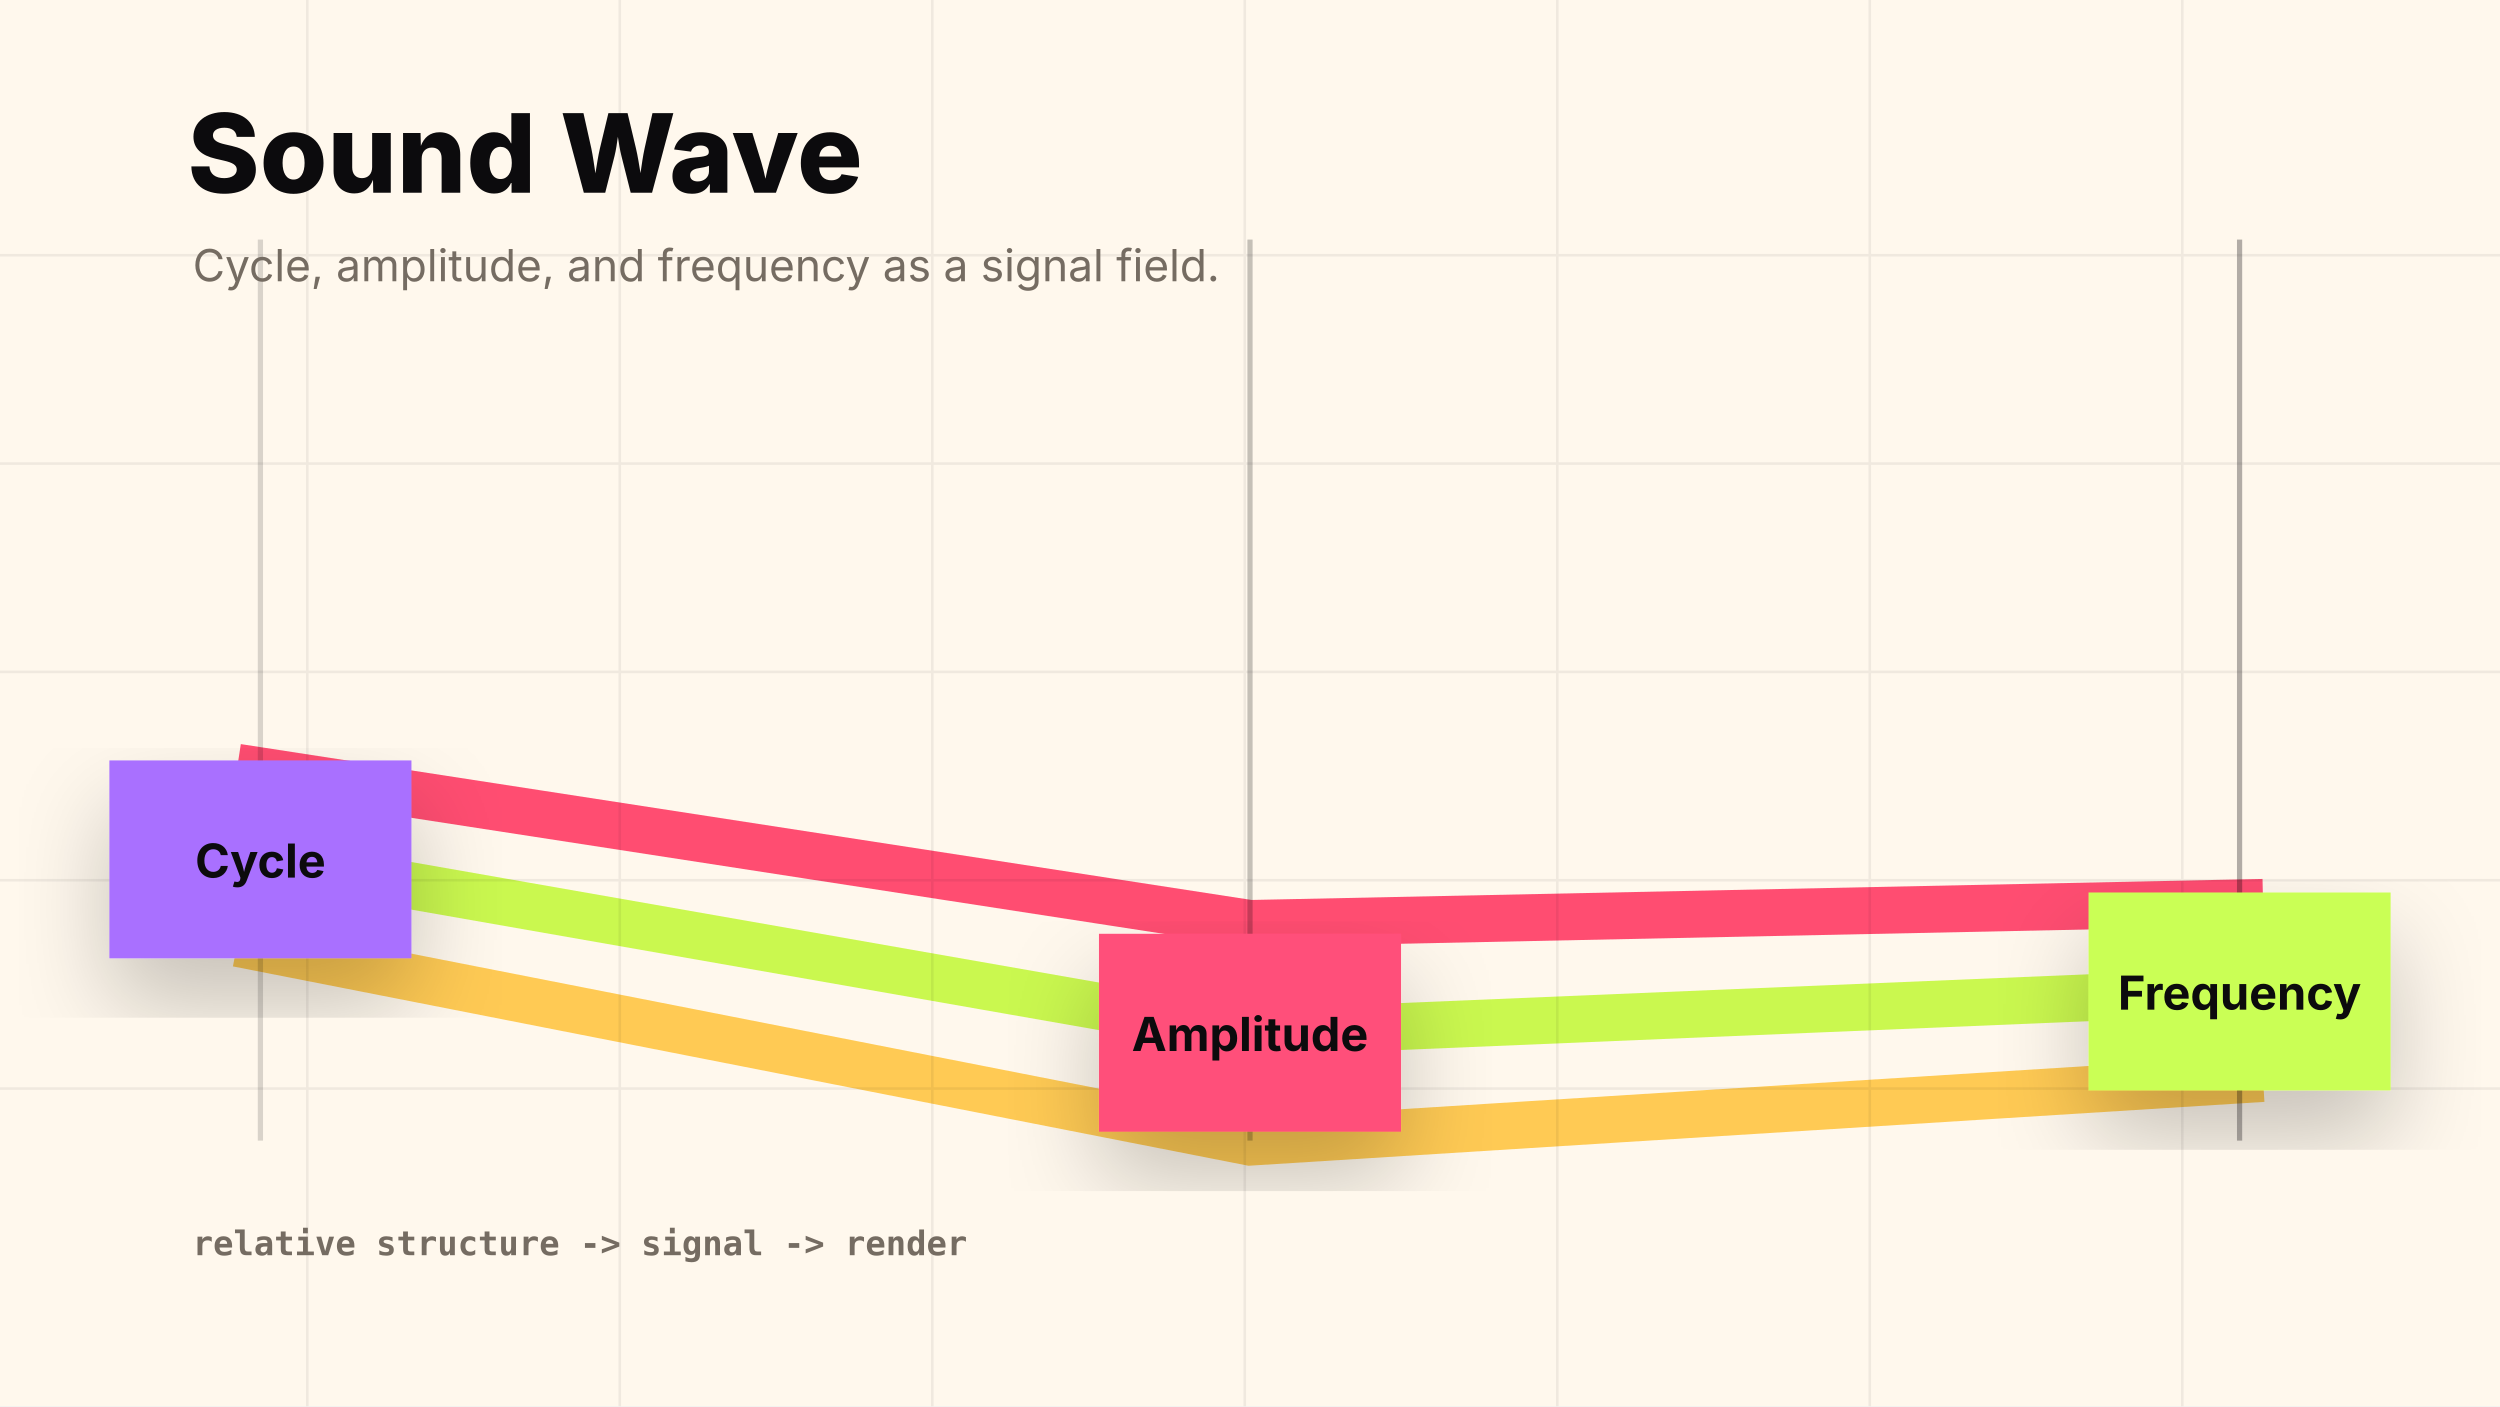
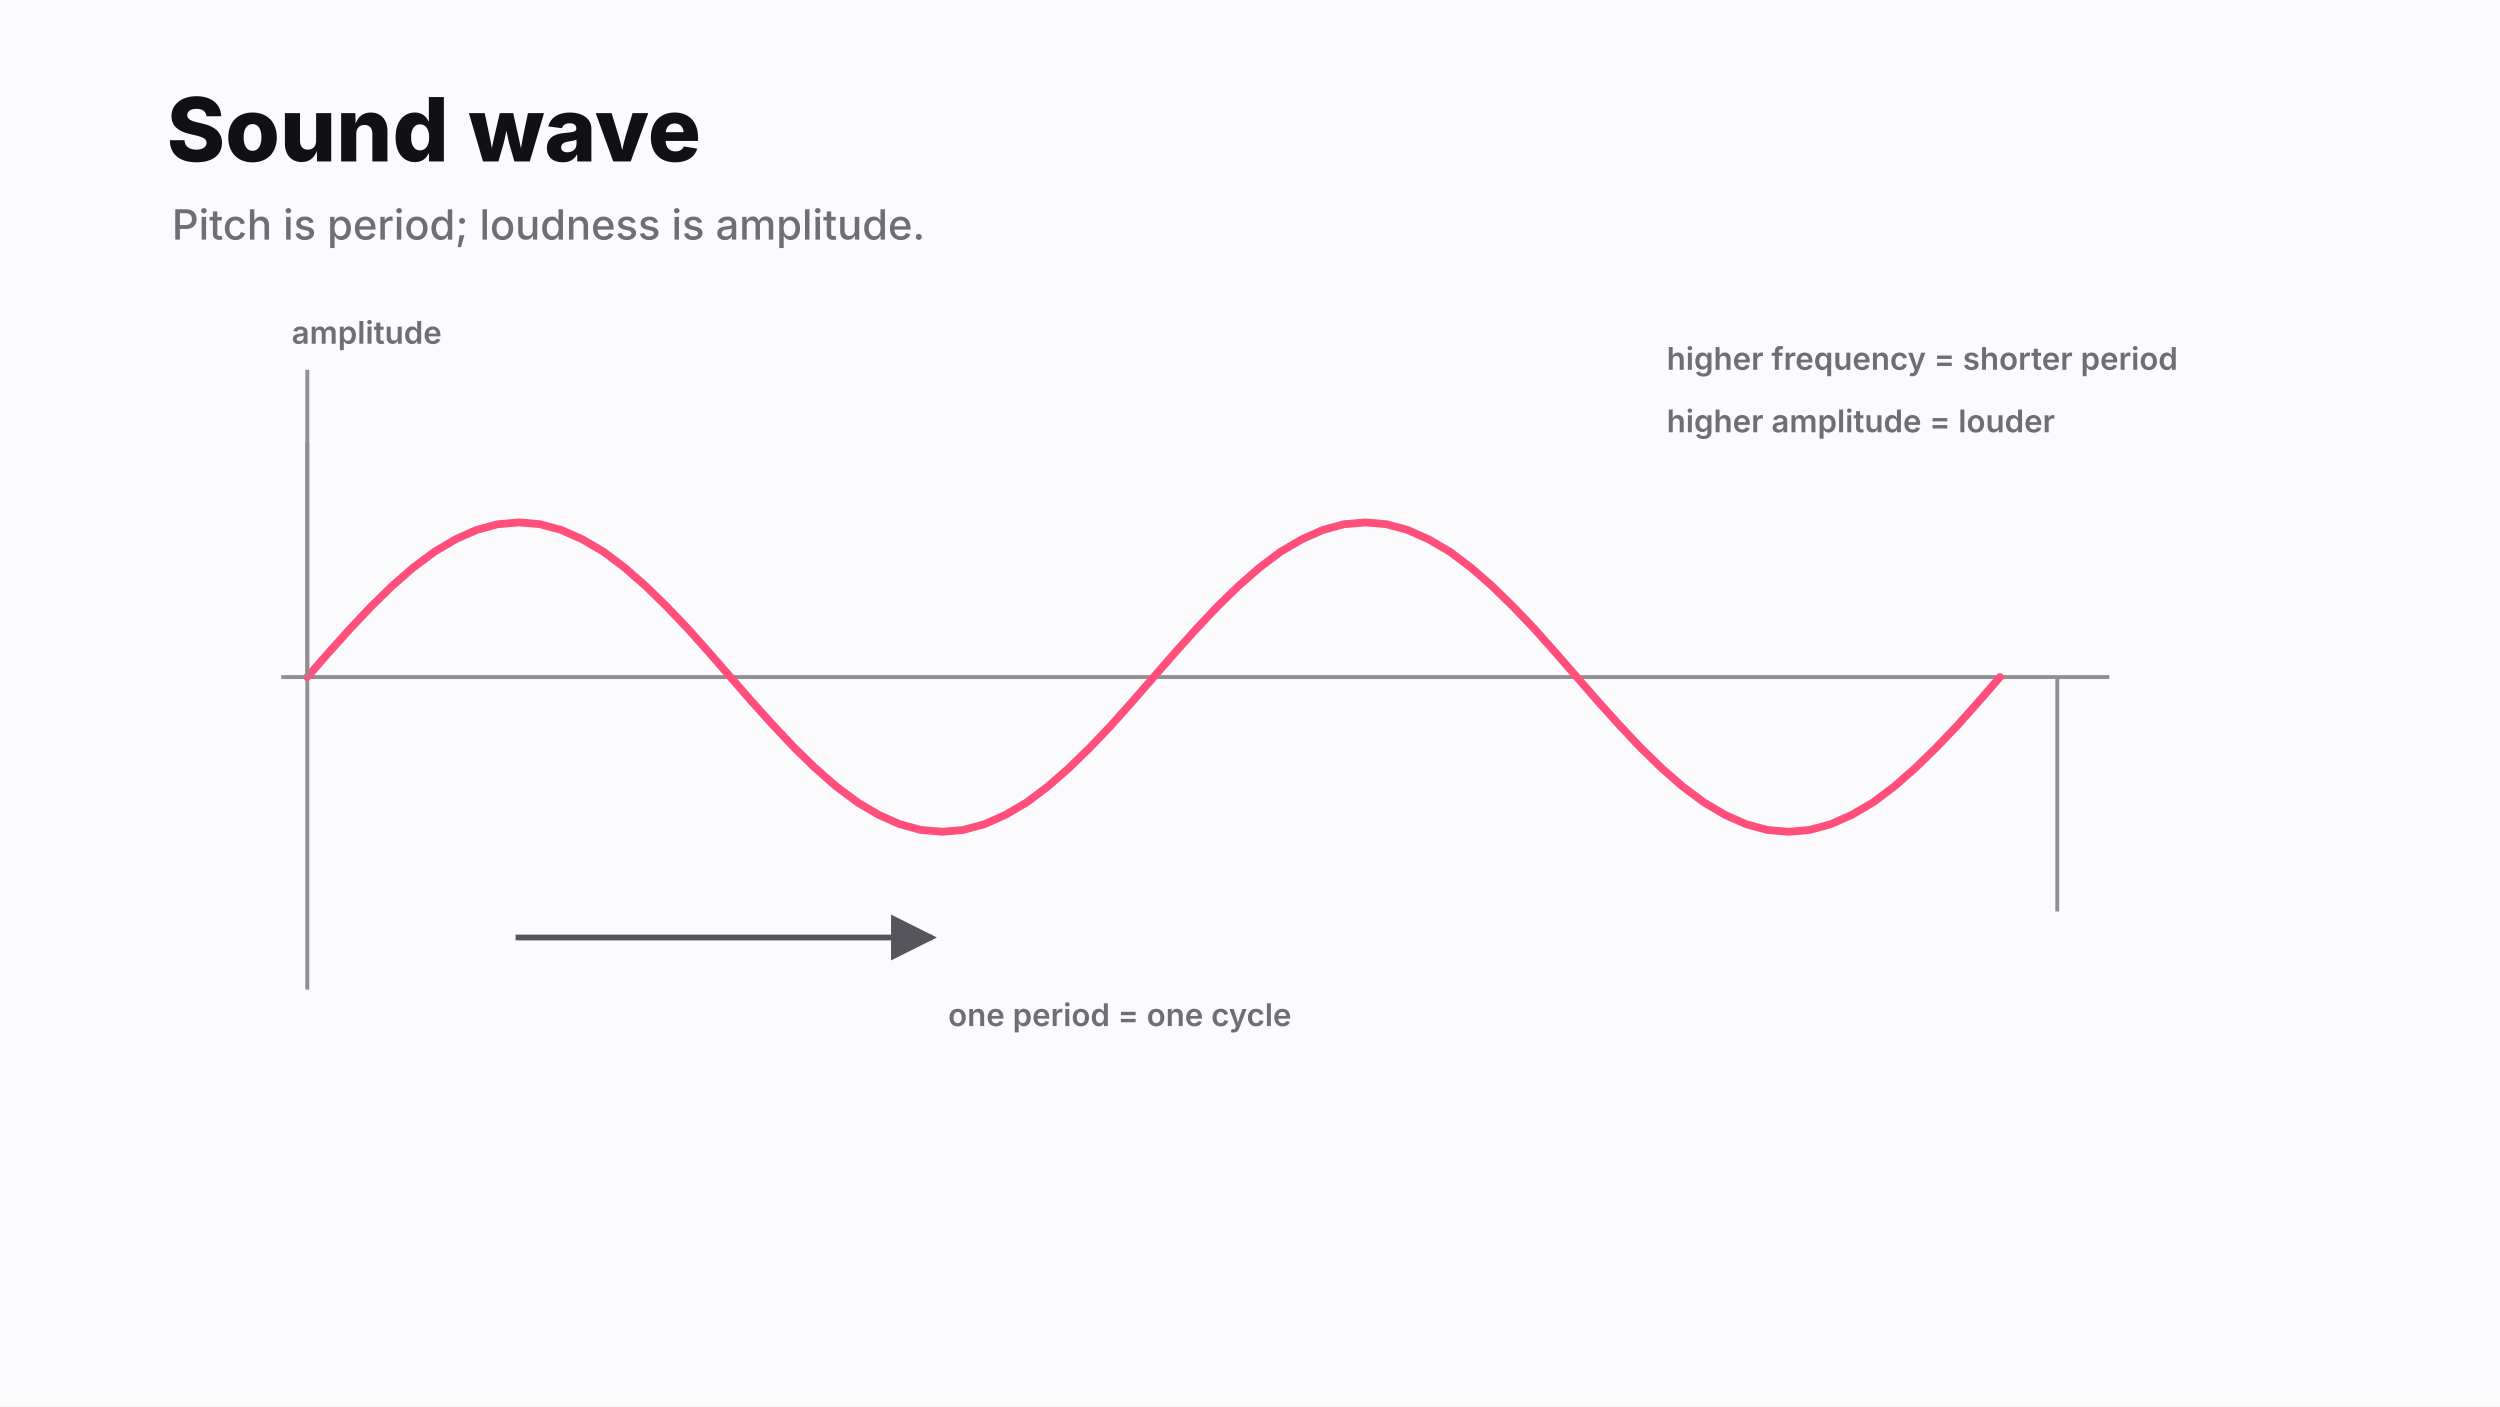
<svg xmlns="http://www.w3.org/2000/svg" viewBox="0 0 960 540" role="img" aria-labelledby="title desc">
+   <defs>
+     <marker id="arrow" viewBox="0 0 10 10" refX="9" refY="5" markerWidth="8" markerHeight="8" orient="auto">
+       <path d="M 0 0 L 10 5 L 0 10 Z" fill="context-stroke" />
+     </marker>
+   </defs>
  <style>
-   :root{color-scheme:light dark}.bg{fill:#fff8ed}.grid{stroke:#0c0b0d;stroke-opacity:.06}.ink{fill:#0c0b0d}.muted{fill:#756c62}.rail{fill:none;stroke-linecap:square;stroke-width:18;mix-blend-mode:multiply}.r0{stroke:#ff4f7a}.r1{stroke:#caff55}.r2{stroke:#ffd05a}.tick{fill:#0c0b0d}.node rect{filter:url(#soft)}.node text{fill:#0c0b0d;font:700 18px ui-sans-serif,-apple-system,BlinkMacSystemFont,'Segoe UI',sans-serif;text-anchor:middle}.mono{font:600 13px ui-monospace,SFMono-Regular,Menlo,monospace}@media(prefers-color-scheme:dark){.bg{fill:#08070a}.grid{stroke:#fff8ed;stroke-opacity:.07}.ink{fill:#fff8ed}.muted{fill:#b5aca1}.rail{mix-blend-mode:screen;opacity:.88}.tick{fill:#fff8ed}.node text{fill:#08070a}}
+ :root{color-scheme:light dark}.bg{fill:#fbfbfd}.panel{fill:#fff;stroke:#d8d8df}.soft{fill:#f2f2f7}.ink{fill:#17171b}.muted{fill:#6e6e73}.label{fill:#242428;font:650 16px -apple-system,BlinkMacSystemFont,"SF Pro Text","Segoe UI",sans-serif}.small{fill:#6e6e73;font:600 12px -apple-system,BlinkMacSystemFont,"SF Pro Text","Segoe UI",sans-serif}.title{fill:#111115;font:760 34px -apple-system,BlinkMacSystemFont,"SF Pro Display","Segoe UI",sans-serif}.desc{fill:#6e6e73;font:500 16px -apple-system,BlinkMacSystemFont,"SF Pro Text","Segoe UI",sans-serif}.mono{fill:#55555b;font:650 13px ui-monospace,SFMono-Regular,Menlo,monospace}.axis{stroke:#8e8e93;stroke-width:1.5}.arrow{stroke:#55555b;stroke-width:2.2;fill:none;marker-end:url(#arrow)}.line{fill:none;stroke:#17171b;stroke-width:3;stroke-linecap:round;stroke-linejoin:round}.hot{stroke:#ff4f7a}.mint{stroke:#00a887}.gold{stroke:#c78800}.violet{stroke:#8e6bff}.hotf{fill:#ff4f7a}.mintf{fill:#00a887}.goldf{fill:#f2a900}.violetf{fill:#8e6bff}.darkf{fill:#242428}.lightf{fill:#fff}.fade{opacity:.22}.fillHot{fill:#ff4f7a;opacity:.12}.fillMint{fill:#00a887;opacity:.13}.fillGold{fill:#f2a900;opacity:.16}.fillViolet{fill:#8e6bff;opacity:.13}.mid{text-anchor:middle}.right{text-anchor:end}@media(prefers-color-scheme:dark){.bg{fill:#08090d}.panel{fill:#121319;stroke:#2d2e36}.soft{fill:#1b1c23}.ink,.title{fill:#f5f5f7}.muted,.desc,.small,.mono{fill:#a1a1aa}.label{fill:#f1f1f4}.axis{stroke:#696a73}.arrow{stroke:#bbbcc6}.line{stroke:#f5f5f7}.darkf{fill:#f5f5f7}.lightf{fill:#121319}}
</style>
-   <defs>
-     <filter id="soft" x="-30%" y="-30%" width="160%" height="160%">
-       <feDropShadow dx="0" dy="18" stdDeviation="18" flood-color="#000" flood-opacity=".22" />
-     </filter>
-   </defs>
  <rect class="bg" width="960" height="540" />
-   <path class="grid" d="M0 98H960M0 178H960M0 258H960M0 338H960M0 418H960M118 0V540M238 0V540M358 0V540M478 0V540M598 0V540M718 0V540M838 0V540" />
-   <rect class="tick" x="99" y="92" width="2" height="346" opacity="0.16" />
-   <rect class="tick" x="479" y="92" width="2" height="346" opacity="0.24" />
-   <rect class="tick" x="859" y="92" width="2" height="346" opacity="0.32" />
-   <text class="ink" x="72" y="74" font-family="ui-sans-serif,-apple-system,BlinkMacSystemFont,'Segoe UI',sans-serif" font-size="42" font-weight="760">Sound Wave</text>
-   <text class="muted" x="74" y="108" font-family="ui-sans-serif,-apple-system,BlinkMacSystemFont,'Segoe UI',sans-serif" font-size="17">Cycle, amplitude, and frequency as a signal field.</text>
-   <text class="muted mono" x="74" y="482">relative structure -&gt; signal -&gt; render</text>
-   <path class="rail r0" d="M 100.0 296.0 L 480.0 354.6 L 860.0 346.7" />
-   <path class="rail r1" d="M 100.0 330.0 L 480.0 396.6 L 860.0 380.7" />
-   <path class="rail r2" d="M 100.0 364.0 L 480.0 438.6 L 860.0 414.7" />
-   <g class="node" transform="translate(42 292)">
-     <rect fill="#a970ff" width="116" height="76" />
-     <text x="58" y="45">Cycle</text>
-   </g>
-   <g class="node" transform="translate(422 358.5716)">
-     <rect fill="#ff4f7a" width="116" height="76" />
-     <text x="58" y="45">Amplitude</text>
-   </g>
-   <g class="node" transform="translate(802 342.7176)">
-     <rect fill="#caff55" width="116" height="76" />
-     <text x="58" y="45">Frequency</text>
-   </g>
+   <text class="title" x="64" y="62">Sound wave</text>
+   <text class="desc" x="66" y="92">Pitch is period; loudness is amplitude.</text>
+   <line class="axis" x1="108" y1="260" x2="810" y2="260" />
+   <line class="axis" x1="118" y1="142" x2="118" y2="380" />
+   <path class="line hot" d="M 118 260 L 126.1 250.7 L 134.3 241.6 L 142.4 233 L 150.5 225.1 L 158.6 218 L 166.8 211.9 L 174.9 207.1 L 183 203.5 L 191.1 201.3 L 199.3 200.6 L 207.4 201.3 L 215.5 203.5 L 223.6 207.1 L 231.8 211.9 L 239.9 218 L 248 225.1 L 256.1 233 L 264.3 241.6 L 272.4 250.7 L 280.5 260 L 288.6 269.3 L 296.8 278.4 L 304.9 287 L 313 294.9 L 321.1 302 L 329.3 308.1 L 337.4 312.9 L 345.5 316.5 L 353.6 318.7 L 361.8 319.4 L 369.9 318.7 L 378 316.5 L 386.1 312.9 L 394.3 308.1 L 402.4 302 L 410.5 294.9 L 418.6 287 L 426.8 278.4 L 434.9 269.3 L 443 260 L 451.1 250.7 L 459.3 241.6 L 467.4 233 L 475.5 225.1 L 483.6 218 L 491.7 211.9 L 499.9 207.1 L 508 203.5 L 516.1 201.3 L 524.3 200.6 L 532.4 201.3 L 540.5 203.5 L 548.6 207.1 L 556.8 211.9 L 564.9 218 L 573 225.1 L 581.1 233 L 589.3 241.6 L 597.4 250.7 L 605.5 260 L 613.6 269.3 L 621.8 278.4 L 629.9 287 L 638 294.9 L 646.1 302 L 654.3 308.1 L 662.4 312.9 L 670.5 316.5 L 678.6 318.7 L 686.8 319.4 L 694.9 318.7 L 703 316.5 L 711.1 312.9 L 719.3 308.1 L 727.4 302 L 735.5 294.9 L 743.6 287 L 751.8 278.4 L 759.9 269.3 L 768 260" />
+   <line class="axis" x1="118" y1="170" x2="118" y2="260" />
+   <line class="axis" x1="790" y1="260" x2="790" y2="350" />
+   <text class="small" x="112" y="132">amplitude</text>
+   <text class="small mid" x="430" y="394">one period = one cycle</text>
+   <line class="arrow" x1="198" y1="360" x2="358" y2="360" />
+   <text class="small" x="640" y="142">higher frequency = shorter period</text>
+   <text class="small" x="640" y="166">higher amplitude = louder</text>
</svg>
